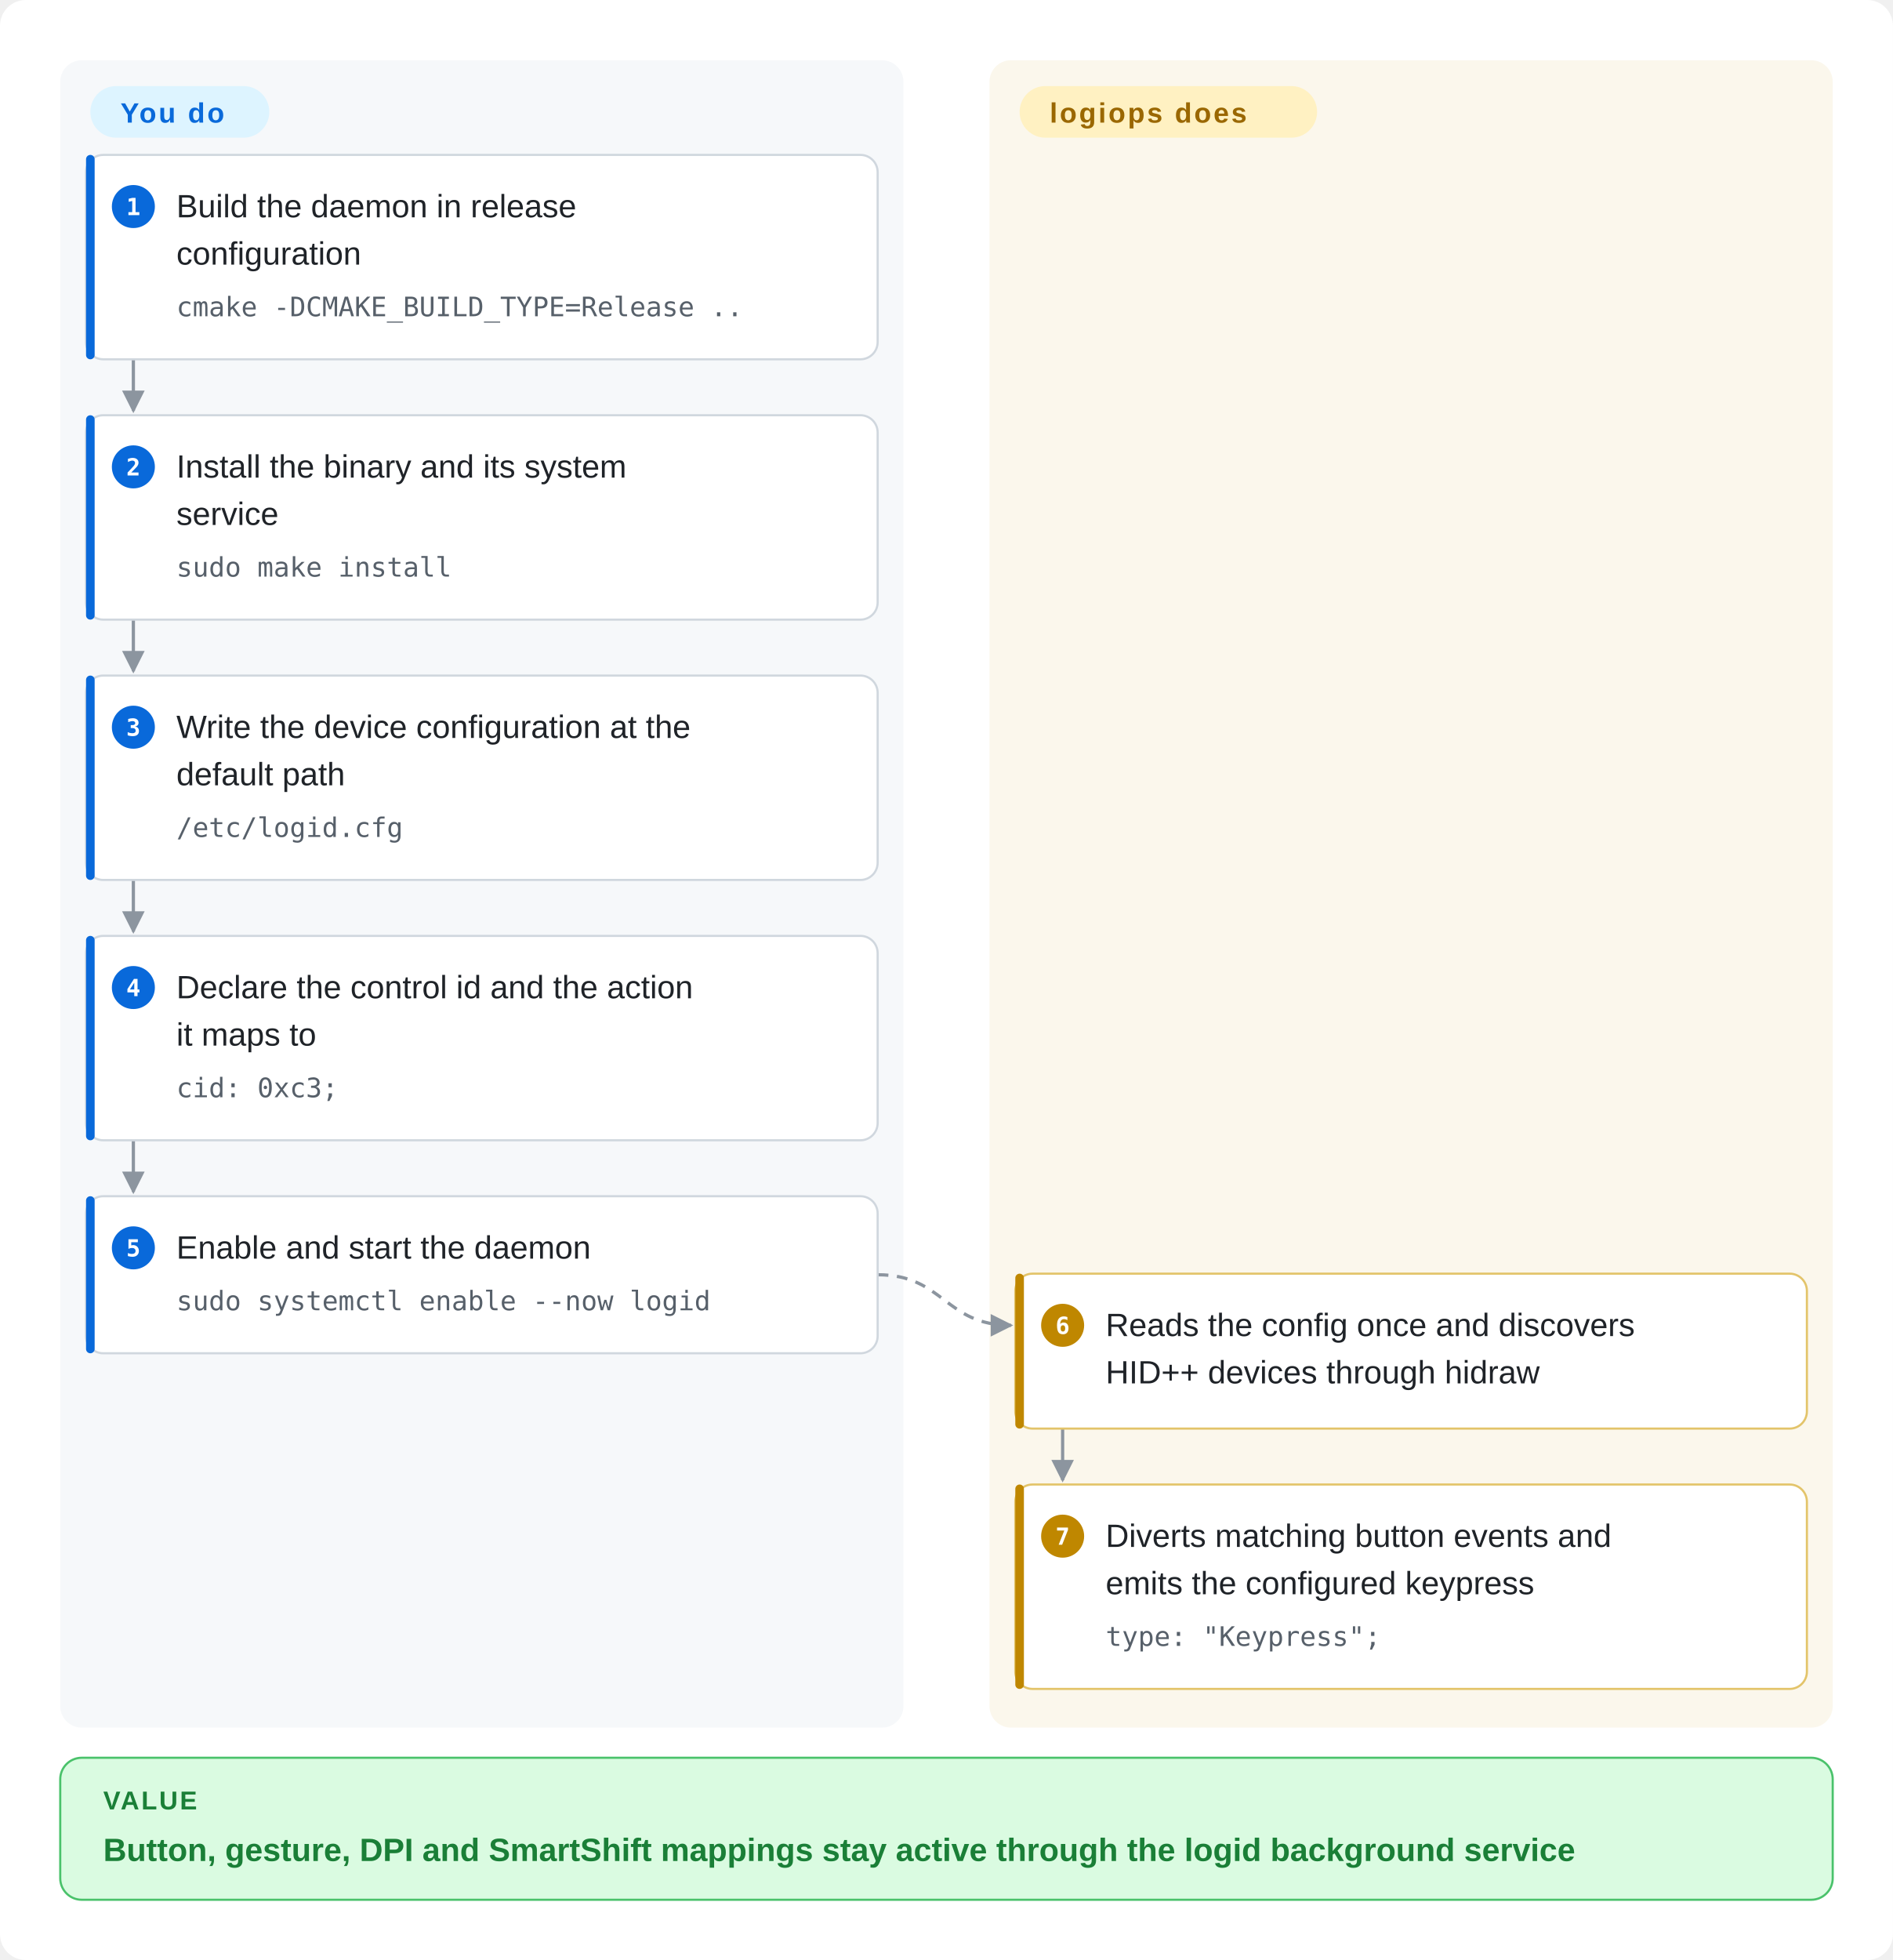
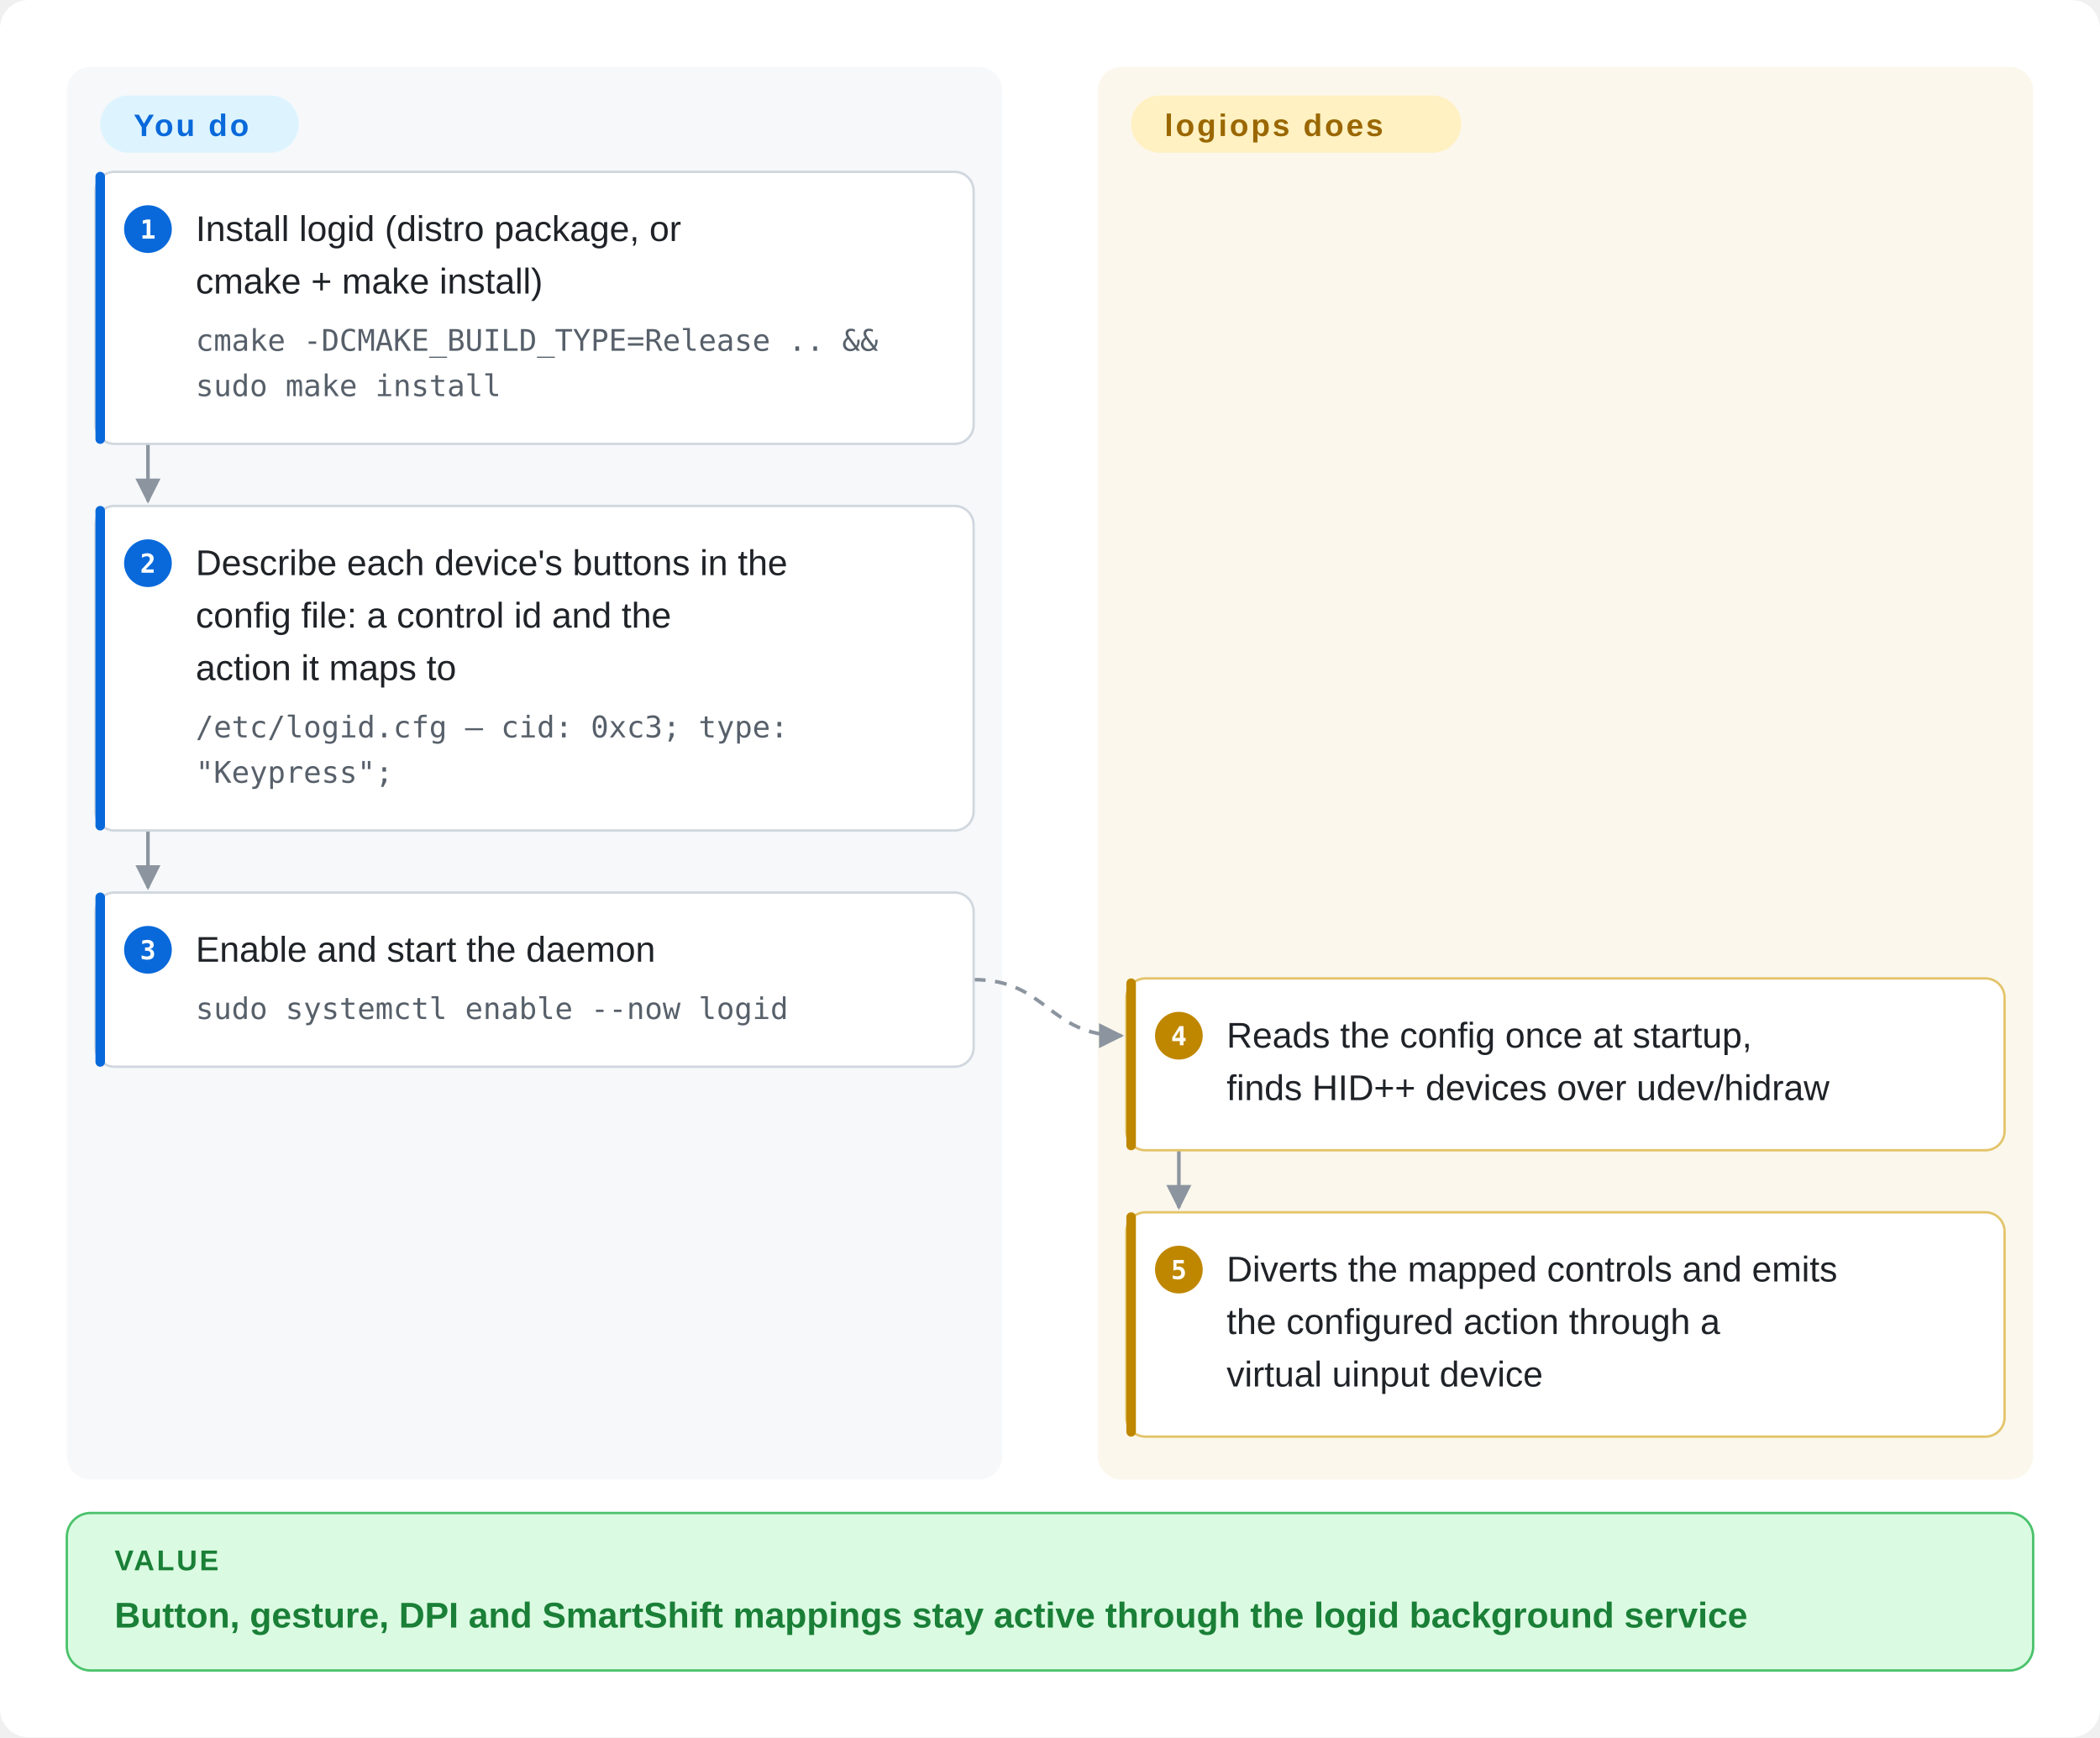
- <svg xmlns="http://www.w3.org/2000/svg" width="880" height="911" viewBox="0 0 880 911" role="img">
+ <svg xmlns="http://www.w3.org/2000/svg" width="880" height="728" viewBox="0 0 880 728" role="img">
  <style>
.bg{fill:#ffffff}.lane{fill:#f6f8fa}.laneT{fill:#fbf7ec}
.hdr{font:600 13px -apple-system,'Segoe UI','Helvetica Neue',Arial,sans-serif;letter-spacing:.08em}
.hY{fill:#0969da}.hT{fill:#9a6700}
.pillY{fill:#ddf4ff}.pillT{fill:#fff1c2}
.card{fill:#ffffff;stroke:#d0d7de;stroke-width:1}
.cardT{fill:#ffffff;stroke:#e3c46a;stroke-width:1}
.accY{fill:#0969da}.accT{fill:#bf8700}
.t{font:500 15px -apple-system,'Segoe UI','Helvetica Neue',Arial,sans-serif;fill:#1f2328}
.c{font:12.5px 'SF Mono',Menlo,Consolas,monospace;fill:#57606a}
.num{font:700 11px 'SF Mono',Menlo,Consolas,monospace;fill:#ffffff}
.edge{stroke:#8c959f;stroke-width:1.5;fill:none}
.hand{stroke:#8c959f;stroke-width:1.5;fill:none;stroke-dasharray:5 4}
.ah{fill:#8c959f}
.val{fill:#dafbe1;stroke:#4ac26b;stroke-width:1}
.valK{font:700 12px -apple-system,'Segoe UI','Helvetica Neue',Arial,sans-serif;fill:#1a7f37;letter-spacing:.08em}
.valT{font:600 15px -apple-system,'Segoe UI','Helvetica Neue',Arial,sans-serif;fill:#1a7f37}
@media (prefers-color-scheme: dark){
.bg{fill:#0d1117}.lane{fill:#161b22}.laneT{fill:#1c1a14}
.hY{fill:#58a6ff}.hT{fill:#d4a72c}.pillY{fill:#0c2d6b}.pillT{fill:#3b2e0a}
.card{fill:#0d1117;stroke:#30363d}.cardT{fill:#0d1117;stroke:#6e5a1f}
.accY{fill:#1f6feb}.accT{fill:#9e6a03}
.t{fill:#e6edf3}.c{fill:#8b949e}
.edge,.hand{stroke:#6e7681}.ah{fill:#6e7681}
.val{fill:#0f2d1a;stroke:#2ea043}.valK,.valT{fill:#3fb950}
}
</style>
  <defs>
    <marker id="a" viewBox="0 0 10 10" refX="9" refY="5" markerWidth="7" markerHeight="7" orient="auto-start-reverse">
      <path class="ah" d="M0,0 L10,5 L0,10 z" />
    </marker>
  </defs>
-   <rect class="bg" width="880" height="911" rx="12" />
-   <rect class="lane" x="28" y="28" width="392" height="775" rx="10" />
+   <rect class="bg" width="880" height="728" rx="12" />
+   <rect class="lane" x="28" y="28" width="392" height="592" rx="10" />
  <rect class="pillY" x="42" y="40" width="83.2" height="24" rx="12" />
  <text class="hdr hY" x="56" y="57">You do</text>
-   <rect class="laneT" x="460" y="28" width="392" height="775" rx="10" />
+   <rect class="laneT" x="460" y="28" width="392" height="592" rx="10" />
  <rect class="pillT" x="474" y="40" width="138.3" height="24" rx="12" />
  <text class="hdr hT" x="488" y="57">logiops does</text>
-   <path class="edge" d="M62,167 L62,191" marker-end="url(#a)" />
-   <path class="edge" d="M62,288 L62,312" marker-end="url(#a)" />
-   <path class="edge" d="M62,409 L62,433" marker-end="url(#a)" />
-   <path class="edge" d="M62,530 L62,554" marker-end="url(#a)" />
-   <path class="hand" d="M408,592.5 C439.0,592.5 439.0,616 470,616" marker-end="url(#a)" />
-   <path class="edge" d="M494,664 L494,688" marker-end="url(#a)" />
-   <rect class="card" x="40" y="72" width="368" height="95" rx="8" />
-   <rect class="accY" x="40" y="72" width="4" height="95" rx="2" />
+   <path class="edge" d="M62,186 L62,210" marker-end="url(#a)" />
+   <path class="edge" d="M62,348 L62,372" marker-end="url(#a)" />
+   <path class="hand" d="M408,410.5 C439.0,410.5 439.0,434 470,434" marker-end="url(#a)" />
+   <path class="edge" d="M494,482 L494,506" marker-end="url(#a)" />
+   <rect class="card" x="40" y="72" width="368" height="114" rx="8" />
+   <rect class="accY" x="40" y="72" width="4" height="114" rx="2" />
  <circle class="accY" cx="62" cy="96" r="10" />
  <text class="num" x="62" y="100" text-anchor="middle">1</text>
-   <text class="t" x="82" y="101">Build the daemon in release</text>
-   <text class="t" x="82" y="123">configuration</text>
-   <text class="c" x="82" y="147">cmake -DCMAKE_BUILD_TYPE=Release ..</text>
-   <rect class="card" x="40" y="193" width="368" height="95" rx="8" />
-   <rect class="accY" x="40" y="193" width="4" height="95" rx="2" />
-   <circle class="accY" cx="62" cy="217" r="10" />
-   <text class="num" x="62" y="221" text-anchor="middle">2</text>
-   <text class="t" x="82" y="222">Install the binary and its system</text>
-   <text class="t" x="82" y="244">service</text>
-   <text class="c" x="82" y="268">sudo make install</text>
-   <rect class="card" x="40" y="314" width="368" height="95" rx="8" />
-   <rect class="accY" x="40" y="314" width="4" height="95" rx="2" />
-   <circle class="accY" cx="62" cy="338" r="10" />
-   <text class="num" x="62" y="342" text-anchor="middle">3</text>
-   <text class="t" x="82" y="343">Write the device configuration at the</text>
-   <text class="t" x="82" y="365">default path</text>
-   <text class="c" x="82" y="389">/etc/logid.cfg</text>
-   <rect class="card" x="40" y="435" width="368" height="95" rx="8" />
-   <rect class="accY" x="40" y="435" width="4" height="95" rx="2" />
-   <circle class="accY" cx="62" cy="459" r="10" />
-   <text class="num" x="62" y="463" text-anchor="middle">4</text>
-   <text class="t" x="82" y="464">Declare the control id and the action</text>
-   <text class="t" x="82" y="486">it maps to</text>
-   <text class="c" x="82" y="510">cid: 0xc3;</text>
-   <rect class="card" x="40" y="556" width="368" height="73" rx="8" />
-   <rect class="accY" x="40" y="556" width="4" height="73" rx="2" />
-   <circle class="accY" cx="62" cy="580" r="10" />
-   <text class="num" x="62" y="584" text-anchor="middle">5</text>
-   <text class="t" x="82" y="585">Enable and start the daemon</text>
-   <text class="c" x="82" y="609">sudo systemctl enable --now logid</text>
-   <rect class="cardT" x="472" y="592" width="368" height="72" rx="8" />
-   <rect class="accT" x="472" y="592" width="4" height="72" rx="2" />
-   <circle class="accT" cx="494" cy="616" r="10" />
-   <text class="num" x="494" y="620" text-anchor="middle">6</text>
-   <text class="t" x="514" y="621">Reads the config once and discovers</text>
-   <text class="t" x="514" y="643">HID++ devices through hidraw</text>
-   <rect class="cardT" x="472" y="690" width="368" height="95" rx="8" />
-   <rect class="accT" x="472" y="690" width="4" height="95" rx="2" />
-   <circle class="accT" cx="494" cy="714" r="10" />
-   <text class="num" x="494" y="718" text-anchor="middle">7</text>
-   <text class="t" x="514" y="719">Diverts matching button events and</text>
-   <text class="t" x="514" y="741">emits the configured keypress</text>
-   <text class="c" x="514" y="765">type: "Keypress";</text>
-   <rect class="val" x="28" y="817" width="824" height="66" rx="10" />
-   <text class="valK" x="48" y="841">VALUE</text>
-   <text class="valT" x="48" y="865">Button, gesture, DPI and SmartShift mappings stay active through the logid background service</text>
+   <text class="t" x="82" y="101">Install logid (distro package, or</text>
+   <text class="t" x="82" y="123">cmake + make install)</text>
+   <text class="c" x="82" y="147">cmake -DCMAKE_BUILD_TYPE=Release .. &amp;&amp;</text>
+   <text class="c" x="82" y="166">sudo make install</text>
+   <rect class="card" x="40" y="212" width="368" height="136" rx="8" />
+   <rect class="accY" x="40" y="212" width="4" height="136" rx="2" />
+   <circle class="accY" cx="62" cy="236" r="10" />
+   <text class="num" x="62" y="240" text-anchor="middle">2</text>
+   <text class="t" x="82" y="241">Describe each device's buttons in the</text>
+   <text class="t" x="82" y="263">config file: a control id and the</text>
+   <text class="t" x="82" y="285">action it maps to</text>
+   <text class="c" x="82" y="309">/etc/logid.cfg — cid: 0xc3; type:</text>
+   <text class="c" x="82" y="328">"Keypress";</text>
+   <rect class="card" x="40" y="374" width="368" height="73" rx="8" />
+   <rect class="accY" x="40" y="374" width="4" height="73" rx="2" />
+   <circle class="accY" cx="62" cy="398" r="10" />
+   <text class="num" x="62" y="402" text-anchor="middle">3</text>
+   <text class="t" x="82" y="403">Enable and start the daemon</text>
+   <text class="c" x="82" y="427">sudo systemctl enable --now logid</text>
+   <rect class="cardT" x="472" y="410" width="368" height="72" rx="8" />
+   <rect class="accT" x="472" y="410" width="4" height="72" rx="2" />
+   <circle class="accT" cx="494" cy="434" r="10" />
+   <text class="num" x="494" y="438" text-anchor="middle">4</text>
+   <text class="t" x="514" y="439">Reads the config once at startup,</text>
+   <text class="t" x="514" y="461">finds HID++ devices over udev/hidraw</text>
+   <rect class="cardT" x="472" y="508" width="368" height="94" rx="8" />
+   <rect class="accT" x="472" y="508" width="4" height="94" rx="2" />
+   <circle class="accT" cx="494" cy="532" r="10" />
+   <text class="num" x="494" y="536" text-anchor="middle">5</text>
+   <text class="t" x="514" y="537">Diverts the mapped controls and emits</text>
+   <text class="t" x="514" y="559">the configured action through a</text>
+   <text class="t" x="514" y="581">virtual uinput device</text>
+   <rect class="val" x="28" y="634" width="824" height="66" rx="10" />
+   <text class="valK" x="48" y="658">VALUE</text>
+   <text class="valT" x="48" y="682">Button, gesture, DPI and SmartShift mappings stay active through the logid background service</text>
</svg>
